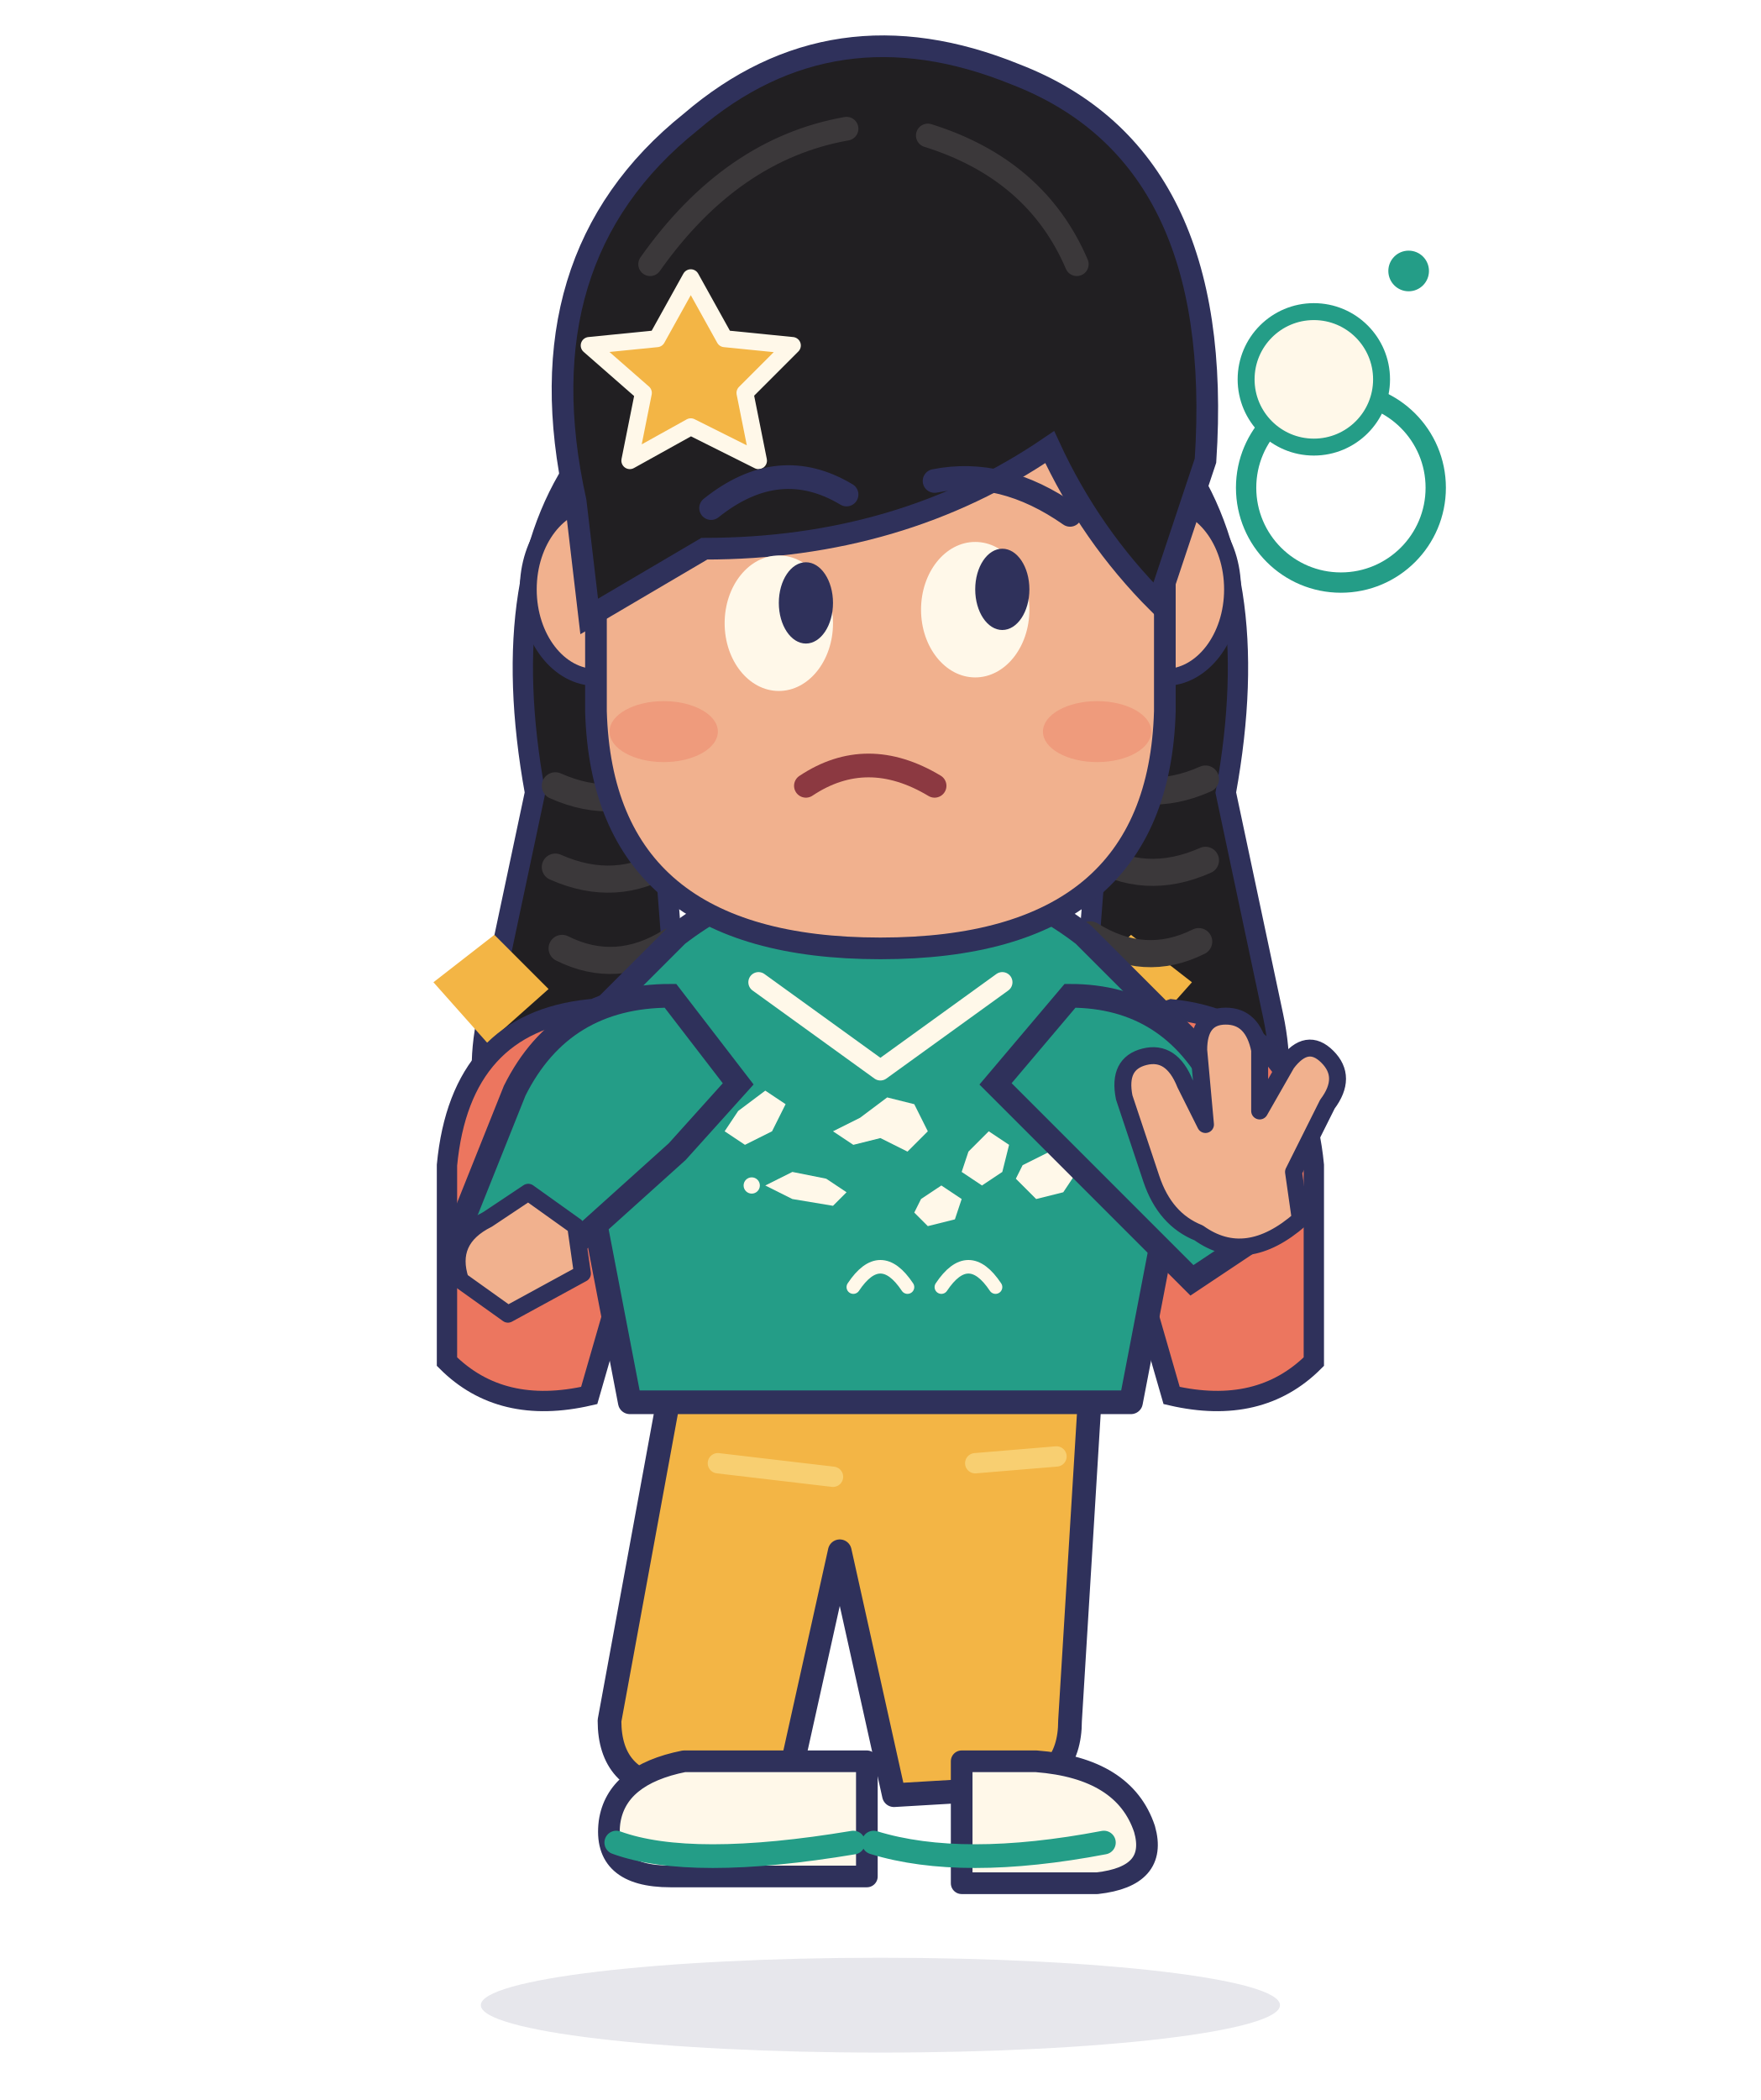
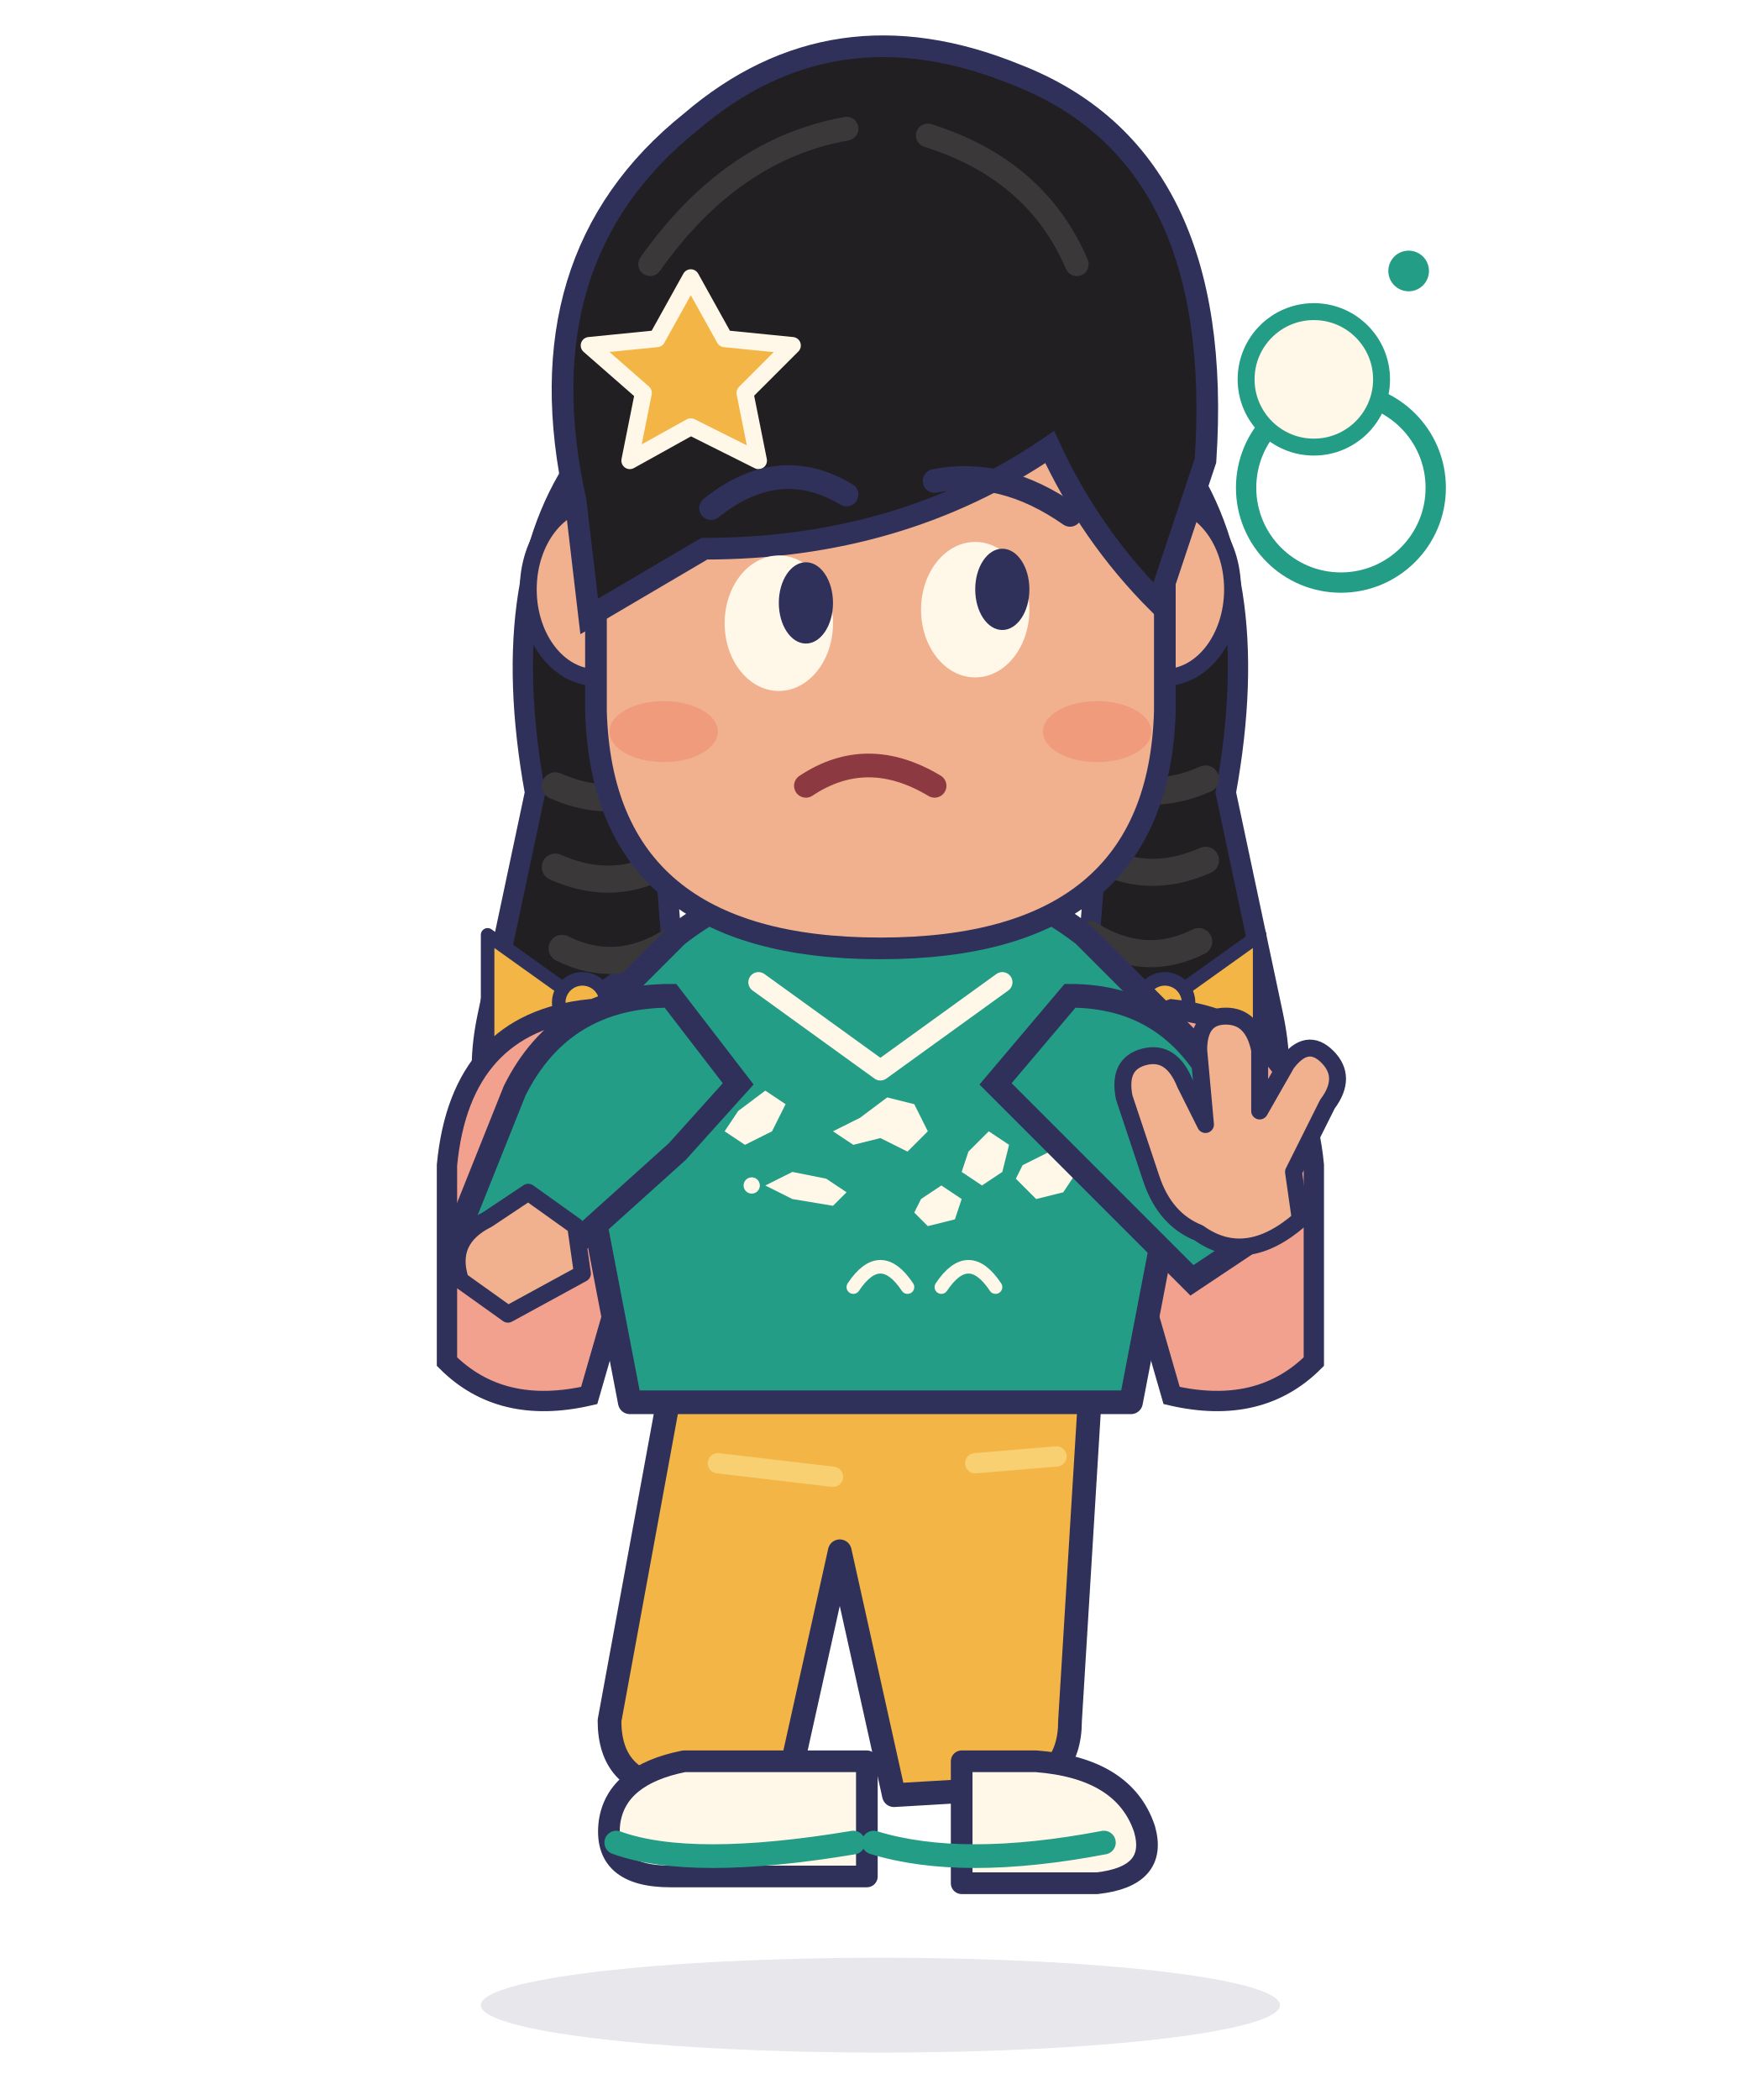
<svg xmlns="http://www.w3.org/2000/svg" viewBox="0 0 260 310" role="img" aria-label="Nara — thinking / thinking">
  <ellipse cx="130" cy="296" rx="59" ry="7" fill="#2f315b" opacity=".12" />
  <path d="M87 66q-14 18-8 51l-7 33q-4 19 11 24 17-5 17-24l-3-39Zm86 0q14 18 8 51l7 33q4 19-11 24-17-5-17-24l3-39Z" fill="#211f22" stroke="#2f315b" stroke-width="3" />
-   <path d="m64 145 9-7 8 8-9 8Z" fill="#f3b545" />
-   <path d="m176 145-9-7-8 8 9 8Z" fill="#f3b545" />
+   <path d="M86 148 72 138v20Zm0 0 14-10v20Z" fill="#f3b545" stroke="#2f315b" stroke-width="2" stroke-linejoin="round" />
+   <circle cx="86" cy="148" r="3.5" fill="#f3b545" stroke="#2f315b" stroke-width="2" />
+   <path d="M172 148 158 138v20Zm0 0 14-10v20Z" fill="#f3b545" stroke="#2f315b" stroke-width="2" stroke-linejoin="round" />
+   <circle cx="172" cy="148" r="3.5" fill="#f3b545" stroke="#2f315b" stroke-width="2" />
  <path d="M82 116q9 4 17-1m-17 13q9 4 17-1m-16 13q8 4 16-1m79-24q-9 4-17-1m17 13q-9 4-17-1m16 13q-8 4-16-1" fill="none" stroke="#3b383a" stroke-width="4" stroke-linecap="round" />
-   <path d="M87 149q-19 2-21 23v29q8 8 21 5l15-52Zm86 0q19 2 21 23v29q-8 8-21 5l-15-52Z" fill="#ec765f" stroke="#2f315b" stroke-width="3" />
-   <path d="M99 146q-8 17-5 43m67-43q8 17 5 43" fill="none" stroke="#ec765f" stroke-width="10" stroke-linecap="round" />
+   <path d="M87 149q-19 2-21 23v29q8 8 21 5l15-52Zm86 0q19 2 21 23v29q-8 8-21 5l-15-52Z" fill="#f2a18e" stroke="#2f315b" stroke-width="3" />
+   <path d="M99 146q-8 17-5 43m67-43q8 17 5 43" fill="none" stroke="#f2a18e" stroke-width="10" stroke-linecap="round" />
  <path d="M99 205h62l-3 49q0 9-9 10l-17 1-8-36-8 36-17-1q-9-1-9-10Z" fill="#f3b545" stroke="#2f315b" stroke-width="3.5" stroke-linejoin="round" />
  <path d="m106 216 17 2m21-2 12-1" fill="none" stroke="#f8cf71" stroke-width="3" stroke-linecap="round" />
  <path d="M111 260h17v17H99q-10 0-9-8 1-7 11-9Zm31 0h11q13 1 16 10 2 7-7 8h-20Z" fill="#fff8e9" stroke="#2f315b" stroke-width="3.2" stroke-linejoin="round" />
  <path d="M91 272q11 4 35 0m3 0q13 4 34 0" fill="none" stroke="#249d87" stroke-width="3.5" stroke-linecap="round" />
  <path d="M108 116h44v27q-3 13-22 13t-22-13Z" fill="#f1b18e" stroke="#2f315b" stroke-width="2.5" />
  <path d="M100 138q13-10 30-10t30 10l17 17-10 52H93l-10-52Z" fill="#249d87" stroke="#2f315b" stroke-width="3.5" stroke-linejoin="round" />
  <path d="m112 145 18 13 18-13" fill="none" stroke="#fff8e9" stroke-width="3" stroke-linecap="round" stroke-linejoin="round" />
  <path d="m109 164 4-3 3 2-2 4-4 2-3-2Zm8 9 5 1 3 2-2 2-6-1-4-2Zm10-8 4-3 4 1 2 4-3 3-4-2-4 1-3-2Zm9 12 3-2 3 2-1 3-4 1-2-2Zm7-7 3-3 3 2-1 4-3 2-3-2Zm8 2 4-2 4 3-2 3-4 1-3-3Z" fill="#fff8e9" />
  <circle cx="111" cy="175" r="1.2" fill="#fff8e9" />
  <circle cx="153" cy="165" r="1.3" fill="#fff8e9" />
  <path d="M126 190q4-6 8 0m5 0q4-6 8 0" stroke="#fff8e9" stroke-width="2" fill="none" stroke-linecap="round" />
  <path d="M99 147q-16 0-23 14l-8 20 12 7 20-18 9-10Zm59 0q15 0 22 14l8 20-12 8-19-19-10-10Z" fill="#249d87" stroke="#2f315b" stroke-width="3.5" />
  <path d="M72 180q-6 3-4 9l7 5 11-6-1-7-7-5Zm105 2q-5-2-7-8l-4-12q-1-5 3-6 4-1 6 4l3 6-1-11q0-5 4-5 4 0 5 5v9l4-7q3-4 6-1 3 3 0 7l-5 10 1 7q-8 7-15 2Z" fill="#f1b18e" stroke="#2f315b" stroke-width="2.5" stroke-linejoin="round" />
  <circle cx="198" cy="72" r="14" fill="none" stroke="#249d87" stroke-width="3" />
  <circle cx="198" cy="52" r="3" fill="#249d87" />
  <ellipse cx="88" cy="87" rx="10" ry="13" fill="#f1b18e" stroke="#2f315b" stroke-width="2.5" />
  <ellipse cx="172" cy="87" rx="10" ry="13" fill="#f1b18e" stroke="#2f315b" stroke-width="2.5" />
  <path d="M88 70q0-39 42-41 42 2 42 41v35q-1 35-42 35t-42-35Z" fill="#f1b18e" stroke="#2f315b" stroke-width="3.2" stroke-linejoin="round" />
  <path d="M85 74q-8-36 17-56 21-18 48-7 31 12 28 57l-7 21q-10-10-16-23-22 15-51 15L87 91Z" fill="#211f22" stroke="#2f315b" stroke-width="3.2" />
  <path d="M96 39q12-17 29-20m12 1q16 5 22 19" fill="none" stroke="#3b383a" stroke-width="3.5" stroke-linecap="round" />
  <path d="m102 41 5 9 10 1-7 7 2 10-10-5-9 5 2-10-8-7 10-1Z" fill="#f3b545" stroke="#fff8e9" stroke-width="2.5" stroke-linejoin="round" />
  <path d="M105 75q10-8 20-2m13-2q10-2 20 5" fill="none" stroke="#2f315b" stroke-width="3.5" stroke-linecap="round" />
  <ellipse cx="115" cy="92" rx="8" ry="10" fill="#fff8e9" />
  <ellipse cx="144" cy="90" rx="8" ry="10" fill="#fff8e9" />
  <ellipse cx="119" cy="89" rx="4" ry="6" fill="#2f315b" />
  <ellipse cx="148" cy="87" rx="4" ry="6" fill="#2f315b" />
  <ellipse cx="98" cy="108" rx="8" ry="4.5" fill="#ec765f" opacity=".38" />
  <ellipse cx="162" cy="108" rx="8" ry="4.5" fill="#ec765f" opacity=".38" />
  <path d="M119 116q9-6 19 0" fill="none" stroke="#8c3941" stroke-width="3.5" stroke-linecap="round" />
  <circle cx="194" cy="56" r="10" fill="#fff8e9" stroke="#249d87" stroke-width="2.5" />
  <circle cx="208" cy="40" r="3" fill="#249d87" />
</svg>
